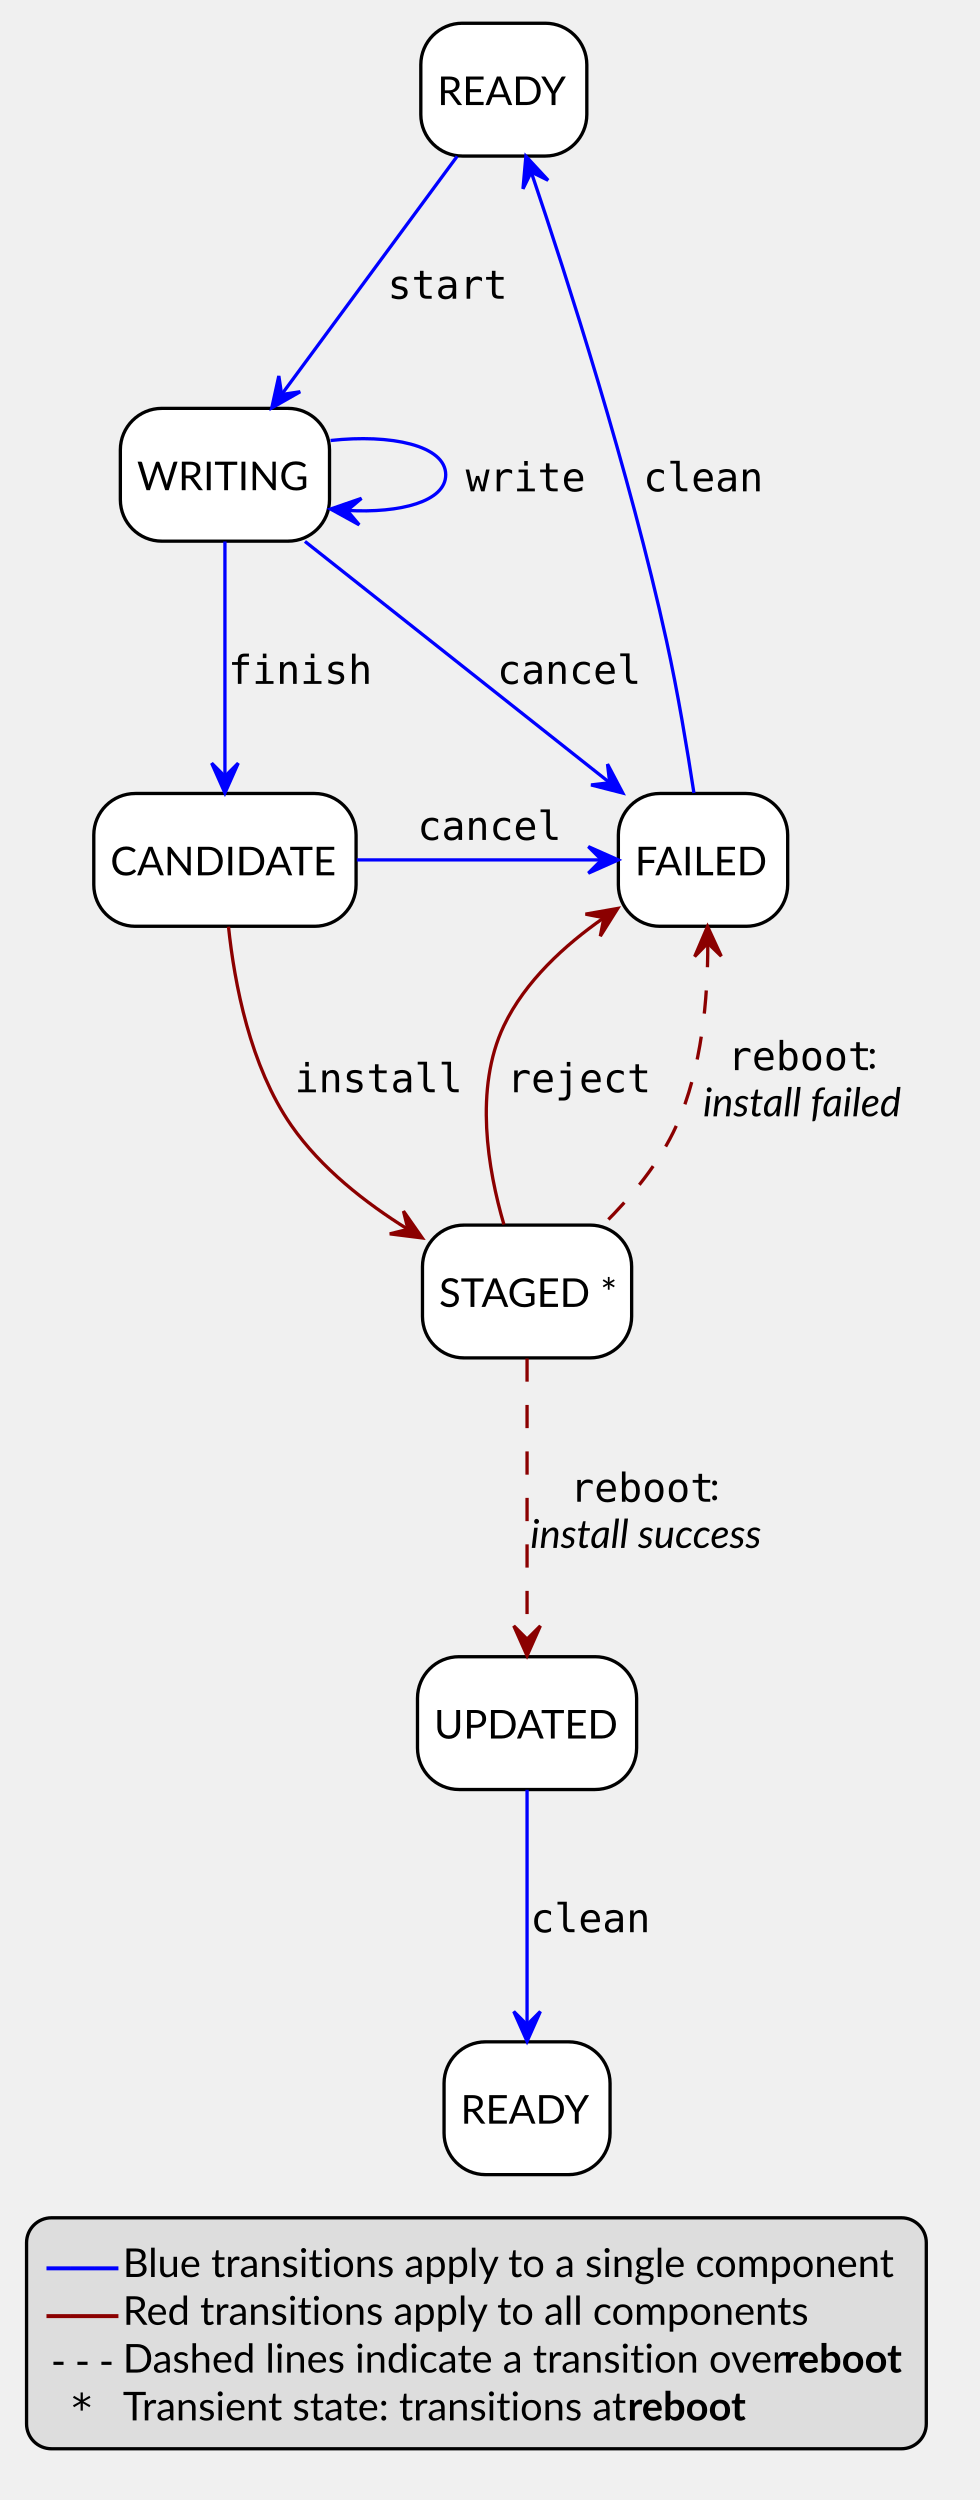
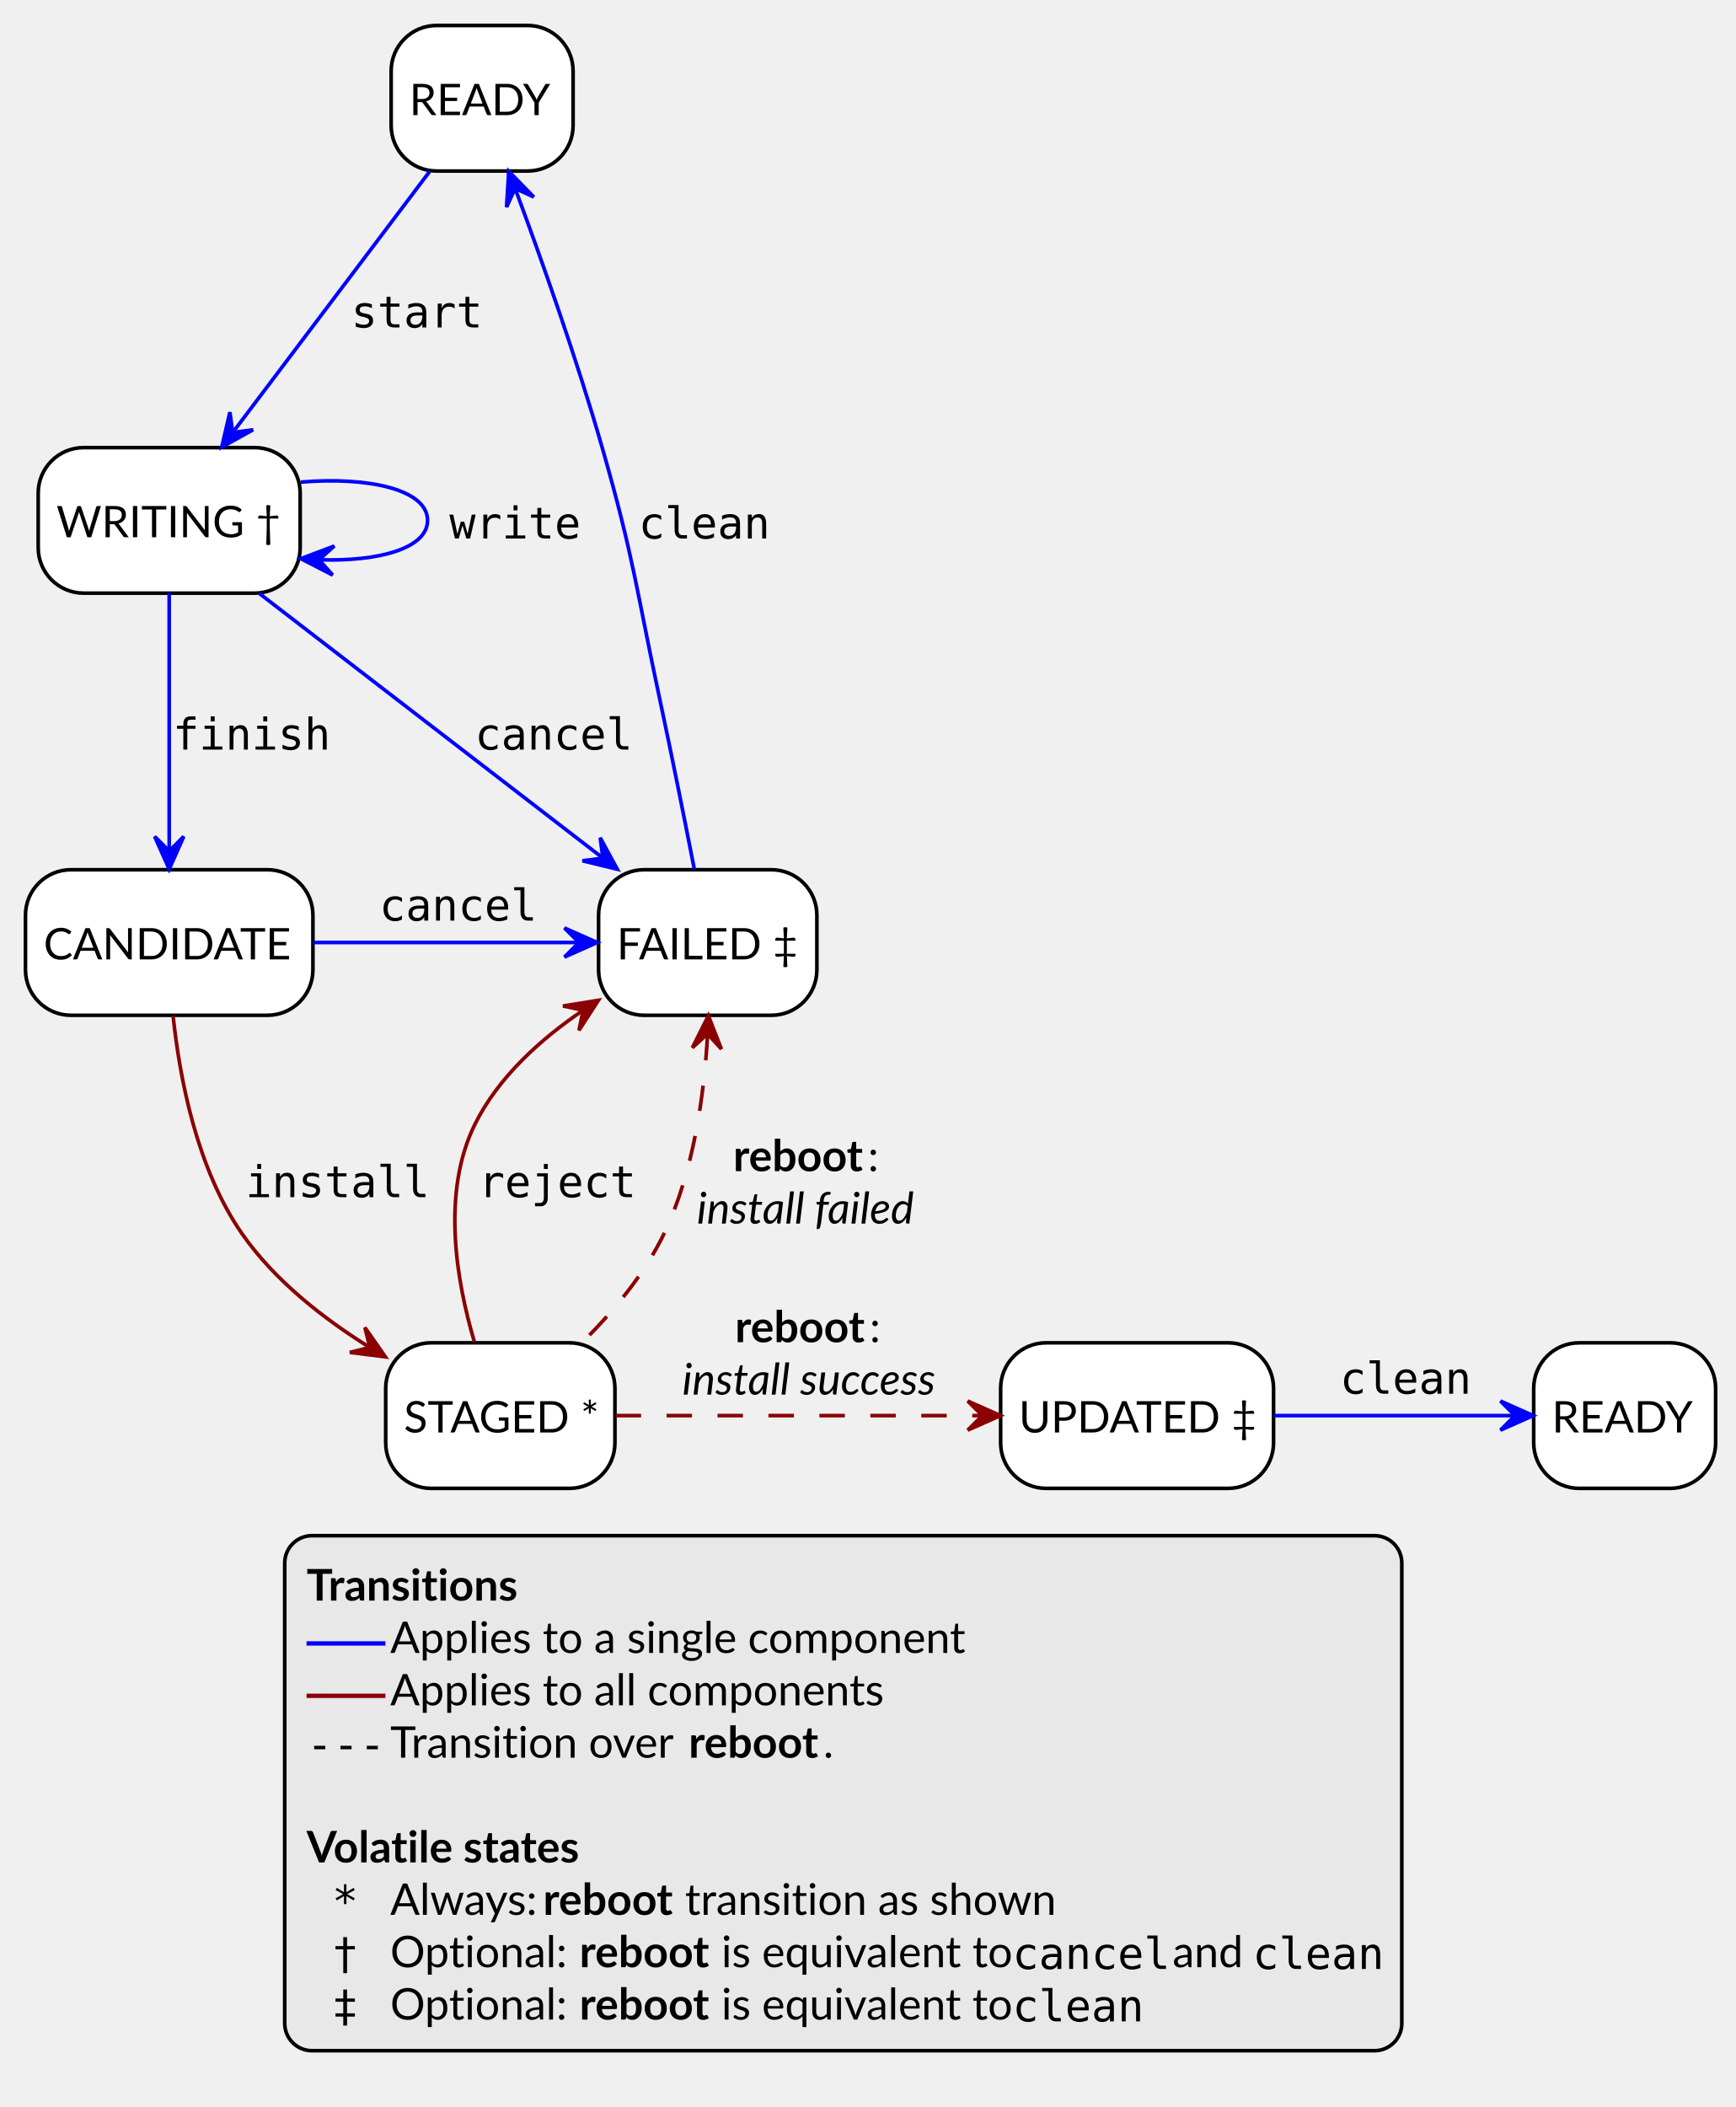
- <svg xmlns="http://www.w3.org/2000/svg" contentStyleType="text/css" height="753px" preserveAspectRatio="none" style="width:295px;height:753px;background:#FFFFFF;" version="1.1" viewBox="0 0 295 753" width="295px" zoomAndPan="magnify">
+ <svg xmlns="http://www.w3.org/2000/svg" contentStyleType="text/css" height="579px" preserveAspectRatio="none" style="width:477px;height:579px;background:#FFFFFF55;" version="1.1" viewBox="0 0 477 579" width="477px" zoomAndPan="magnify">
  <defs />
  <g>
-     <rect fill="#FFFFFF" height="40" rx="12.5" ry="12.5" style="stroke:#000000;stroke-width:1.0;" width="50" x="126.75" y="7" />
-     <text fill="#000000" font-family="Lato,sans-serif" font-size="12" lengthAdjust="spacing" textLength="40" x="131.75" y="31.641">READY</text>
-     <rect fill="#FFFFFF" height="40" rx="12.5" ry="12.5" style="stroke:#000000;stroke-width:1.0;" width="63" x="36.25" y="123" />
-     <text fill="#000000" font-family="Lato,sans-serif" font-size="12" lengthAdjust="spacing" textLength="53" x="41.25" y="147.641">WRITING</text>
-     <rect fill="#FFFFFF" height="40" rx="12.5" ry="12.5" style="stroke:#000000;stroke-width:1.0;" width="79" x="28.25" y="239" />
-     <text fill="#000000" font-family="Lato,sans-serif" font-size="12" lengthAdjust="spacing" textLength="69" x="33.25" y="263.641">CANDIDATE</text>
-     <rect fill="#FFFFFF" height="40" rx="12.5" ry="12.5" style="stroke:#000000;stroke-width:1.0;" width="63" x="127.25" y="369" />
-     <text fill="#000000" font-family="Lato,sans-serif" font-size="12" lengthAdjust="spacing" textLength="53" x="132.25" y="393.641">STAGED *</text>
-     <rect fill="#FFFFFF" height="40" rx="12.5" ry="12.5" style="stroke:#000000;stroke-width:1.0;" width="51" x="186.25" y="239" />
-     <text fill="#000000" font-family="Lato,sans-serif" font-size="12" lengthAdjust="spacing" textLength="41" x="191.25" y="263.641">FAILED</text>
-     <rect fill="#FFFFFF" height="40" rx="12.5" ry="12.5" style="stroke:#000000;stroke-width:1.0;" width="66" x="125.75" y="499" />
-     <text fill="#000000" font-family="Lato,sans-serif" font-size="12" lengthAdjust="spacing" textLength="56" x="130.75" y="523.641">UPDATED</text>
-     <rect fill="#FFFFFF" height="40" rx="12.5" ry="12.5" style="stroke:#000000;stroke-width:1.0;" width="50" x="133.75" y="615" />
-     <text fill="#000000" font-family="Lato,sans-serif" font-size="12" lengthAdjust="spacing" textLength="40" x="138.75" y="639.641">READY</text>
+     <rect fill="#FFFFFF" height="40" rx="12.5" ry="12.5" style="stroke:#000000;stroke-width:1.0;" width="50" x="107.5" y="7" />
+     <text fill="#000000" font-family="Lato,sans-serif" font-size="12" lengthAdjust="spacing" textLength="40" x="112.5" y="31.641">READY</text>
+     <rect fill="#FFFFFF" height="40" rx="12.5" ry="12.5" style="stroke:#000000;stroke-width:1.0;" width="72" x="10.5" y="123" />
+     <text fill="#000000" font-family="Lato,sans-serif" font-size="12" lengthAdjust="spacing" textLength="62" x="15.5" y="147.641">WRITING †</text>
+     <rect fill="#FFFFFF" height="40" rx="12.5" ry="12.5" style="stroke:#000000;stroke-width:1.0;" width="79" x="7" y="239" />
+     <text fill="#000000" font-family="Lato,sans-serif" font-size="12" lengthAdjust="spacing" textLength="69" x="12" y="263.641">CANDIDATE</text>
+     <rect fill="#FFFFFF" height="40" rx="12.5" ry="12.5" style="stroke:#000000;stroke-width:1.0;" width="63" x="106" y="369" />
+     <text fill="#000000" font-family="Lato,sans-serif" font-size="12" lengthAdjust="spacing" textLength="53" x="111" y="393.641">STAGED *</text>
+     <rect fill="#FFFFFF" height="40" rx="12.5" ry="12.5" style="stroke:#000000;stroke-width:1.0;" width="60" x="164.5" y="239" />
+     <text fill="#000000" font-family="Lato,sans-serif" font-size="12" lengthAdjust="spacing" textLength="50" x="169.5" y="263.641">FAILED ‡</text>
+     <rect fill="#FFFFFF" height="40" rx="12.5" ry="12.5" style="stroke:#000000;stroke-width:1.0;" width="75" x="275" y="369" />
+     <text fill="#000000" font-family="Lato,sans-serif" font-size="12" lengthAdjust="spacing" textLength="65" x="280" y="393.641">UPDATED ‡</text>
+     <rect fill="#FFFFFF" height="40" rx="12.5" ry="12.5" style="stroke:#000000;stroke-width:1.0;" width="50" x="421.5" y="369" />
+     <text fill="#000000" font-family="Lato,sans-serif" font-size="12" lengthAdjust="spacing" textLength="40" x="426.5" y="393.641">READY</text>
    <g id="link_Start_Writing">
-       <path d="M137.69,47.08 C123.15,66.81 100.44,97.63 84.87,118.76 " fill="none" id="Start-to-Writing" style="stroke:#0000FF;stroke-width:1.0;" />
-       <polygon fill="#0000FF" points="81.86,122.86,90.421,117.991,84.828,118.836,83.983,113.243,81.86,122.86" style="stroke:#0000FF;stroke-width:1.0;" />
-       <text fill="#000000" font-family="Consolas,Menlo,monospace" font-size="12" lengthAdjust="spacing" textLength="35" x="116.75" y="89.988">start</text>
+       <path d="M118.11,47.08 C103.22,66.81 79.97,97.63 64.03,118.76 " fill="none" id="Start-to-Writing" style="stroke:#0000FF;stroke-width:1.0;" />
+       <polygon fill="#0000FF" points="60.94,122.86,69.559,118.094,63.956,118.872,63.178,113.269,60.94,122.86" style="stroke:#0000FF;stroke-width:1.0;" />
+       <text fill="#000000" font-family="Consolas,Menlo,monospace" font-size="12" lengthAdjust="spacing" textLength="35" x="96.5" y="89.988">start</text>
    </g>
    <g id="link_Writing_Writing">
-       <path d="M99.57,132.68 C117.58,130.67 134.25,134.11 134.25,143 C134.25,151.06 120.56,154.64 104.58,153.74 " fill="none" id="Writing-to-Writing" style="stroke:#0000FF;stroke-width:1.0;" />
-       <polygon fill="#0000FF" points="99.57,153.32,108.194,158.076,104.552,153.748,108.879,150.106,99.57,153.32" style="stroke:#0000FF;stroke-width:1.0;" />
-       <text fill="#000000" font-family="Consolas,Menlo,monospace" font-size="12" lengthAdjust="spacing" textLength="35" x="140.25" y="147.988">write</text>
+       <path d="M82.67,132.48 C101.03,130.94 117.5,134.45 117.5,143 C117.5,150.75 103.98,154.36 87.77,153.82 " fill="none" id="Writing-to-Writing" style="stroke:#0000FF;stroke-width:1.0;" />
+       <polygon fill="#0000FF" points="82.67,153.52,91.426,158.028,87.662,153.806,91.884,150.042,82.67,153.52" style="stroke:#0000FF;stroke-width:1.0;" />
+       <text fill="#000000" font-family="Consolas,Menlo,monospace" font-size="12" lengthAdjust="spacing" textLength="35" x="123.5" y="147.988">write</text>
    </g>
    <g id="link_Writing_Candidate">
-       <path d="M67.75,163.08 C67.75,182.48 67.75,212.61 67.75,233.7 " fill="none" id="Writing-to-Candidate" style="stroke:#0000FF;stroke-width:1.0;" />
-       <polygon fill="#0000FF" points="67.75,238.86,71.75,229.86,67.75,233.86,63.75,229.86,67.75,238.86" style="stroke:#0000FF;stroke-width:1.0;" />
-       <text fill="#000000" font-family="Consolas,Menlo,monospace" font-size="12" lengthAdjust="spacing" textLength="42" x="68.75" y="205.988">finish</text>
+       <path d="M46.5,163.08 C46.5,182.48 46.5,212.61 46.5,233.7 " fill="none" id="Writing-to-Candidate" style="stroke:#0000FF;stroke-width:1.0;" />
+       <polygon fill="#0000FF" points="46.5,238.86,50.5,229.86,46.5,233.86,42.5,229.86,46.5,238.86" style="stroke:#0000FF;stroke-width:1.0;" />
+       <text fill="#000000" font-family="Consolas,Menlo,monospace" font-size="12" lengthAdjust="spacing" textLength="42" x="47.5" y="205.988">finish</text>
    </g>
    <g id="link_Writing_Failed">
-       <path d="M91.85,163.08 C117.08,183.06 156.68,214.4 183.4,235.55 " fill="none" id="Writing-to-Failed" style="stroke:#0000FF;stroke-width:1.0;" />
-       <polygon fill="#0000FF" points="187.57,238.86,182.983,230.145,183.645,235.763,178.027,236.425,187.57,238.86" style="stroke:#0000FF;stroke-width:1.0;" />
-       <text fill="#000000" font-family="Consolas,Menlo,monospace" font-size="12" lengthAdjust="spacing" textLength="42" x="149.75" y="205.988">cancel</text>
+       <path d="M71.27,163.08 C97.2,183.06 137.9,214.4 165.36,235.55 " fill="none" id="Writing-to-Failed" style="stroke:#0000FF;stroke-width:1.0;" />
+       <polygon fill="#0000FF" points="169.65,238.86,164.954,230.203,165.686,235.812,160.077,236.545,169.65,238.86" style="stroke:#0000FF;stroke-width:1.0;" />
+       <text fill="#000000" font-family="Consolas,Menlo,monospace" font-size="12" lengthAdjust="spacing" textLength="42" x="130.5" y="205.988">cancel</text>
    </g>
    <g id="link_Candidate_Failed">
-       <path d="M107.48,259 C130.75,259 159.7,259 181.19,259 " fill="none" id="Candidate-to-Failed" style="stroke:#0000FF;stroke-width:1.0;" />
-       <polygon fill="#0000FF" points="186.2,259,177.2,255,181.2,259,177.2,263,186.2,259" style="stroke:#0000FF;stroke-width:1.0;" />
-       <text fill="#000000" font-family="Consolas,Menlo,monospace" font-size="12" lengthAdjust="spacing" textLength="42" x="125.75" y="252.988">cancel</text>
+       <path d="M86.16,259 C108.83,259 137.03,259 158.97,259 " fill="none" id="Candidate-to-Failed" style="stroke:#0000FF;stroke-width:1.0;" />
+       <polygon fill="#0000FF" points="164.12,259,155.12,255,159.12,259,155.12,263,164.12,259" style="stroke:#0000FF;stroke-width:1.0;" />
+       <text fill="#000000" font-family="Consolas,Menlo,monospace" font-size="12" lengthAdjust="spacing" textLength="42" x="104.25" y="252.988">cancel</text>
    </g>
    <g id="link_Candidate_Staged">
-       <path d="M68.82,279.11 C70.6,296.15 75.32,321.11 87.75,339 C96.66,351.82 110.08,362.32 122.86,370.27 " fill="none" id="Candidate-to-Staged" style="stroke:#8B0000;stroke-width:1.0;" />
-       <polygon fill="#8B0000" points="127.17,372.86,121.53,364.786,122.889,370.277,117.397,371.636,127.17,372.86" style="stroke:#8B0000;stroke-width:1.0;" />
-       <text fill="#000000" font-family="Consolas,Menlo,monospace" font-size="12" lengthAdjust="spacing" textLength="49" x="88.75" y="328.988">install</text>
+       <path d="M47.57,279.11 C49.35,296.15 54.07,321.11 66.5,339 C75.41,351.82 88.83,362.32 101.61,370.27 " fill="none" id="Candidate-to-Staged" style="stroke:#8B0000;stroke-width:1.0;" />
+       <polygon fill="#8B0000" points="105.92,372.86,100.28,364.786,101.639,370.277,96.147,371.636,105.92,372.86" style="stroke:#8B0000;stroke-width:1.0;" />
+       <text fill="#000000" font-family="Consolas,Menlo,monospace" font-size="12" lengthAdjust="spacing" textLength="49" x="67.5" y="328.988">install</text>
    </g>
    <g id="link_Staged_Updated">
-       <path d="M158.75,409.16 C158.75,431.69 158.75,469.11 158.75,493.67 " fill="none" id="Staged-to-Updated" style="stroke:#8B0000;stroke-width:1.0;stroke-dasharray:7.0,7.0;" />
-       <polygon fill="#8B0000" points="158.75,498.71,162.75,489.71,158.75,493.71,154.75,489.71,158.75,498.71" style="stroke:#8B0000;stroke-width:1.0;" />
-       <text fill="#000000" font-family="Consolas,Menlo,monospace" font-size="12" lengthAdjust="spacing" textLength="42" x="171.75" y="452.33">reboot</text>
-       <text fill="#000000" font-family="Lato,sans-serif" font-size="12" lengthAdjust="spacing" textLength="3" x="213.75" y="451.837">:</text>
-       <text fill="#000000" font-family="Lato,sans-serif" font-size="12" font-style="italic" lengthAdjust="spacing" textLength="69" x="159.75" y="466.23">install success</text>
+       <path d="M169.19,389 C197.31,389 238.63,389 269.68,389 " fill="none" id="Staged-to-Updated" style="stroke:#8B0000;stroke-width:1.0;stroke-dasharray:7.0,7.0;" />
+       <polygon fill="#8B0000" points="274.96,389,265.96,385,269.96,389,265.96,393,274.96,389" style="stroke:#8B0000;stroke-width:1.0;" />
+       <text fill="#000000" font-family="Lato,sans-serif" font-size="12" font-weight="bold" lengthAdjust="spacing" textLength="37" x="202" y="368.837">reboot</text>
+       <text fill="#000000" font-family="Lato,sans-serif" font-size="12" lengthAdjust="spacing" textLength="3" x="239" y="368.837">:</text>
+       <text fill="#000000" font-family="Lato,sans-serif" font-size="12" font-style="italic" lengthAdjust="spacing" textLength="69" x="187.5" y="383.23">install success</text>
    </g>
    <g id="link_Failed_Staged">
-       <path d="M213.18,284.33 C213.22,300.49 211.46,321.83 203.75,339 C198.74,350.17 190.16,360.49 181.83,368.75 " fill="none" id="Failed-backto-Staged" style="stroke:#8B0000;stroke-width:1.0;stroke-dasharray:7.0,7.0;" />
-       <polygon fill="#8B0000" points="213.11,279.06,209.239,288.116,213.181,284.06,217.238,288.002,213.11,279.06" style="stroke:#8B0000;stroke-width:1.0;" />
-       <text fill="#000000" font-family="Consolas,Menlo,monospace" font-size="12" lengthAdjust="spacing" textLength="42" x="219.25" y="322.33">reboot</text>
-       <text fill="#000000" font-family="Lato,sans-serif" font-size="12" lengthAdjust="spacing" textLength="3" x="261.25" y="321.837">:</text>
-       <text fill="#000000" font-family="Lato,sans-serif" font-size="12" font-style="italic" lengthAdjust="spacing" textLength="60" x="211.75" y="336.23">install failed</text>
+       <path d="M194.45,284.39 C193.55,300.58 190.69,321.92 182.5,339 C177.21,350.04 168.59,360.34 160.3,368.62 " fill="none" id="Failed-backto-Staged" style="stroke:#8B0000;stroke-width:1.0;stroke-dasharray:7.0,7.0;" />
+       <polygon fill="#8B0000" points="194.68,279.11,190.273,287.918,194.452,284.105,198.265,288.283,194.68,279.11" style="stroke:#8B0000;stroke-width:1.0;" />
+       <text fill="#000000" font-family="Lato,sans-serif" font-size="12" font-weight="bold" lengthAdjust="spacing" textLength="37" x="201.5" y="321.837">reboot</text>
+       <text fill="#000000" font-family="Lato,sans-serif" font-size="12" lengthAdjust="spacing" textLength="3" x="238.5" y="321.837">:</text>
+       <text fill="#000000" font-family="Lato,sans-serif" font-size="12" font-style="italic" lengthAdjust="spacing" textLength="60" x="191.5" y="336.23">install failed</text>
    </g>
    <g id="link_Failed_Staged">
-       <path d="M181.79,276.5 C170.16,284.62 158.12,295.58 151.75,309 C142.78,327.91 146.93,352.21 151.78,368.84 " fill="none" id="Failed-backto-Staged-1" style="stroke:#8B0000;stroke-width:1.0;" />
-       <polygon fill="#8B0000" points="186.05,273.63,176.349,275.333,181.901,276.42,180.813,281.971,186.05,273.63" style="stroke:#8B0000;stroke-width:1.0;" />
-       <text fill="#000000" font-family="Consolas,Menlo,monospace" font-size="12" lengthAdjust="spacing" textLength="42" x="152.75" y="328.988">reject</text>
+       <path d="M160.19,277.67 C148.56,285.56 136.9,296.04 130.5,309 C121.23,327.77 125.44,352.1 130.38,368.77 " fill="none" id="Failed-backto-Staged-1" style="stroke:#8B0000;stroke-width:1.0;" />
+       <polygon fill="#8B0000" points="164.46,274.88,154.736,276.444,160.271,277.611,159.105,283.146,164.46,274.88" style="stroke:#8B0000;stroke-width:1.0;" />
+       <text fill="#000000" font-family="Consolas,Menlo,monospace" font-size="12" lengthAdjust="spacing" textLength="42" x="131.5" y="328.988">reject</text>
    </g>
    <g id="link_Start_Failed">
-       <path d="M160.05,51.95 C170.82,83.8 189.55,142.03 200.75,193 C204.12,208.31 207.03,225.85 209.01,238.85 " fill="none" id="Start-backto-Failed" style="stroke:#0000FF;stroke-width:1.0;" />
-       <polygon fill="#0000FF" points="158.4,47.07,157.522,56.88,160.015,51.802,165.093,54.295,158.4,47.07" style="stroke:#0000FF;stroke-width:1.0;" />
-       <text fill="#000000" font-family="Consolas,Menlo,monospace" font-size="12" lengthAdjust="spacing" textLength="35" x="193.75" y="147.988">clean</text>
+       <path d="M141.74,52.24 C148.81,71.29 158.5,98.61 165.5,123 C174.3,153.67 174.81,161.79 181.5,193 C184.8,208.42 188.29,225.95 190.83,238.92 " fill="none" id="Start-backto-Failed" style="stroke:#0000FF;stroke-width:1.0;" />
+       <polygon fill="#0000FF" points="139.82,47.09,139.208,56.92,141.563,51.776,146.707,54.131,139.82,47.09" style="stroke:#0000FF;stroke-width:1.0;" />
+       <text fill="#000000" font-family="Consolas,Menlo,monospace" font-size="12" lengthAdjust="spacing" textLength="35" x="175.5" y="147.988">clean</text>
    </g>
    <g id="link_Updated_End">
-       <path d="M158.75,539.08 C158.75,558.48 158.75,588.61 158.75,609.7 " fill="none" id="Updated-to-End" style="stroke:#0000FF;stroke-width:1.0;" />
-       <polygon fill="#0000FF" points="158.75,614.86,162.75,605.86,158.75,609.86,154.75,605.86,158.75,614.86" style="stroke:#0000FF;stroke-width:1.0;" />
-       <text fill="#000000" font-family="Consolas,Menlo,monospace" font-size="12" lengthAdjust="spacing" textLength="35" x="159.75" y="581.988">clean</text>
+       <path d="M350.18,389 C370.99,389 396.49,389 416.02,389 " fill="none" id="Updated-to-End" style="stroke:#0000FF;stroke-width:1.0;" />
+       <polygon fill="#0000FF" points="421.36,389,412.36,385,416.36,389,412.36,393,421.36,389" style="stroke:#0000FF;stroke-width:1.0;" />
+       <text fill="#000000" font-family="Consolas,Menlo,monospace" font-size="12" lengthAdjust="spacing" textLength="35" x="368.25" y="382.988">clean</text>
    </g>
-     <rect fill="#DDDDDD" height="69.568" id="_legend" rx="7.5" ry="7.5" style="stroke:#000000;stroke-width:1.0;" width="271" x="8" y="668" />
-     <text fill="#0000FF" font-family="Consolas,Menlo,monospace" font-size="12" lengthAdjust="spacing" text-decoration="line-through" textLength="21" x="14" y="686.33">———</text>
-     <text fill="#000000" font-family="Lato,sans-serif" font-size="12" lengthAdjust="spacing" textLength="229" x="37" y="685.837">Blue transitions apply to a single component</text>
-     <text fill="#8B0000" font-family="Consolas,Menlo,monospace" font-size="12" lengthAdjust="spacing" text-decoration="line-through" textLength="21" x="14" y="700.722">———</text>
-     <text fill="#000000" font-family="Lato,sans-serif" font-size="12" lengthAdjust="spacing" textLength="205" x="37" y="700.23">Red transitions apply to all components</text>
-     <text fill="#000000" font-family="Consolas,Menlo,monospace" font-size="12" lengthAdjust="spacing" textLength="21" x="14" y="715.114">---</text>
-     <text fill="#000000" font-family="Lato,sans-serif" font-size="12" lengthAdjust="spacing" textLength="197" x="37" y="714.622">Dashed lines indicate a transition over</text>
-     <text fill="#000000" font-family="Lato,sans-serif" font-size="12" font-weight="bold" lengthAdjust="spacing" textLength="37" x="236" y="714.622">reboot</text>
-     <text fill="#000000" font-family="Consolas,Menlo,monospace" font-size="12" lengthAdjust="spacing" textLength="7" x="21" y="729.506">*</text>
-     <text fill="#000000" font-family="Lato,sans-serif" font-size="12" lengthAdjust="spacing" textLength="150" x="37" y="729.014">Transient state: transitions at</text>
-     <text fill="#000000" font-family="Lato,sans-serif" font-size="12" font-weight="bold" lengthAdjust="spacing" textLength="37" x="189" y="729.014">reboot</text>
+     <rect fill="#E8E8E8" height="141.529" id="_legend" rx="7.5" ry="7.5" style="stroke:#000000;stroke-width:1.0;" width="307" x="78.25" y="422" />
+     <text fill="#000000" font-family="Lato,sans-serif" font-size="12" font-weight="bold" lengthAdjust="spacing" textLength="60" x="84.25" y="439.837">Transitions</text>
+     <text fill="#0000FF" font-family="Consolas,Menlo,monospace" font-size="12" lengthAdjust="spacing" text-decoration="line-through" textLength="21" x="84.25" y="454.722">———</text>
+     <text fill="#000000" font-family="Lato,sans-serif" font-size="12" lengthAdjust="spacing" textLength="155" x="107.25" y="454.23">Applies to a single component</text>
+     <text fill="#8B0000" font-family="Consolas,Menlo,monospace" font-size="12" lengthAdjust="spacing" text-decoration="line-through" textLength="21" x="84.25" y="469.114">———</text>
+     <text fill="#000000" font-family="Lato,sans-serif" font-size="12" lengthAdjust="spacing" textLength="134" x="107.25" y="468.622">Applies to all components</text>
+     <text fill="#000000" font-family="Consolas,Menlo,monospace" font-size="12" lengthAdjust="spacing" textLength="21" x="84.25" y="483.506">---</text>
+     <text fill="#000000" font-family="Lato,sans-serif" font-size="12" lengthAdjust="spacing" textLength="80" x="107.25" y="483.014">Transition over</text>
+     <text fill="#000000" font-family="Lato,sans-serif" font-size="12" font-weight="bold" lengthAdjust="spacing" textLength="37" x="189.25" y="483.014">reboot</text>
+     <text fill="#000000" font-family="Lato,sans-serif" font-size="12" lengthAdjust="spacing" textLength="3" x="226.25" y="483.014">.</text>
+     <text fill="#000000" font-family="Lato,sans-serif" font-size="12" lengthAdjust="spacing" textLength="2" x="84.25" y="497.406"> </text>
+     <text fill="#000000" font-family="Lato,sans-serif" font-size="12" font-weight="bold" lengthAdjust="spacing" textLength="76" x="84.25" y="511.798">Volatile states</text>
+     <text fill="#000000" font-family="Consolas,Menlo,monospace" font-size="12" lengthAdjust="spacing" textLength="7" x="91.25" y="526.682">*</text>
+     <text fill="#000000" font-family="Lato,sans-serif" font-size="12" lengthAdjust="spacing" textLength="40" x="107.25" y="526.19">Always:</text>
+     <text fill="#000000" font-family="Lato,sans-serif" font-size="12" font-weight="bold" lengthAdjust="spacing" textLength="37" x="149.25" y="526.19">reboot</text>
+     <text fill="#000000" font-family="Lato,sans-serif" font-size="12" lengthAdjust="spacing" textLength="101" x="188.25" y="526.19">transition as shown</text>
+     <text fill="#000000" font-family="Consolas,Menlo,monospace" font-size="12" lengthAdjust="spacing" textLength="7" x="91.25" y="541.074">†</text>
+     <text fill="#000000" font-family="Lato,sans-serif" font-size="12" lengthAdjust="spacing" textLength="50" x="107.25" y="540.582">Optional:</text>
+     <text fill="#000000" font-family="Lato,sans-serif" font-size="12" font-weight="bold" lengthAdjust="spacing" textLength="37" x="159.25" y="540.582">reboot</text>
+     <text fill="#000000" font-family="Lato,sans-serif" font-size="12" lengthAdjust="spacing" textLength="78" x="198.25" y="540.582">is equivalent to</text>
+     <text fill="#000000" font-family="Consolas,Menlo,monospace" font-size="12" lengthAdjust="spacing" textLength="42" x="278.25" y="541.074">cancel</text>
+     <text fill="#000000" font-family="Lato,sans-serif" font-size="12" lengthAdjust="spacing" textLength="20" x="322.25" y="540.582">and</text>
+     <text fill="#000000" font-family="Consolas,Menlo,monospace" font-size="12" lengthAdjust="spacing" textLength="35" x="344.25" y="541.074">clean</text>
+     <text fill="#000000" font-family="Consolas,Menlo,monospace" font-size="12" lengthAdjust="spacing" textLength="7" x="91.25" y="555.466">‡</text>
+     <text fill="#000000" font-family="Lato,sans-serif" font-size="12" lengthAdjust="spacing" textLength="50" x="107.25" y="554.974">Optional:</text>
+     <text fill="#000000" font-family="Lato,sans-serif" font-size="12" font-weight="bold" lengthAdjust="spacing" textLength="37" x="159.25" y="554.974">reboot</text>
+     <text fill="#000000" font-family="Lato,sans-serif" font-size="12" lengthAdjust="spacing" textLength="78" x="198.25" y="554.974">is equivalent to</text>
+     <text fill="#000000" font-family="Consolas,Menlo,monospace" font-size="12" lengthAdjust="spacing" textLength="35" x="278.25" y="555.466">clean</text>
  </g>
</svg>
